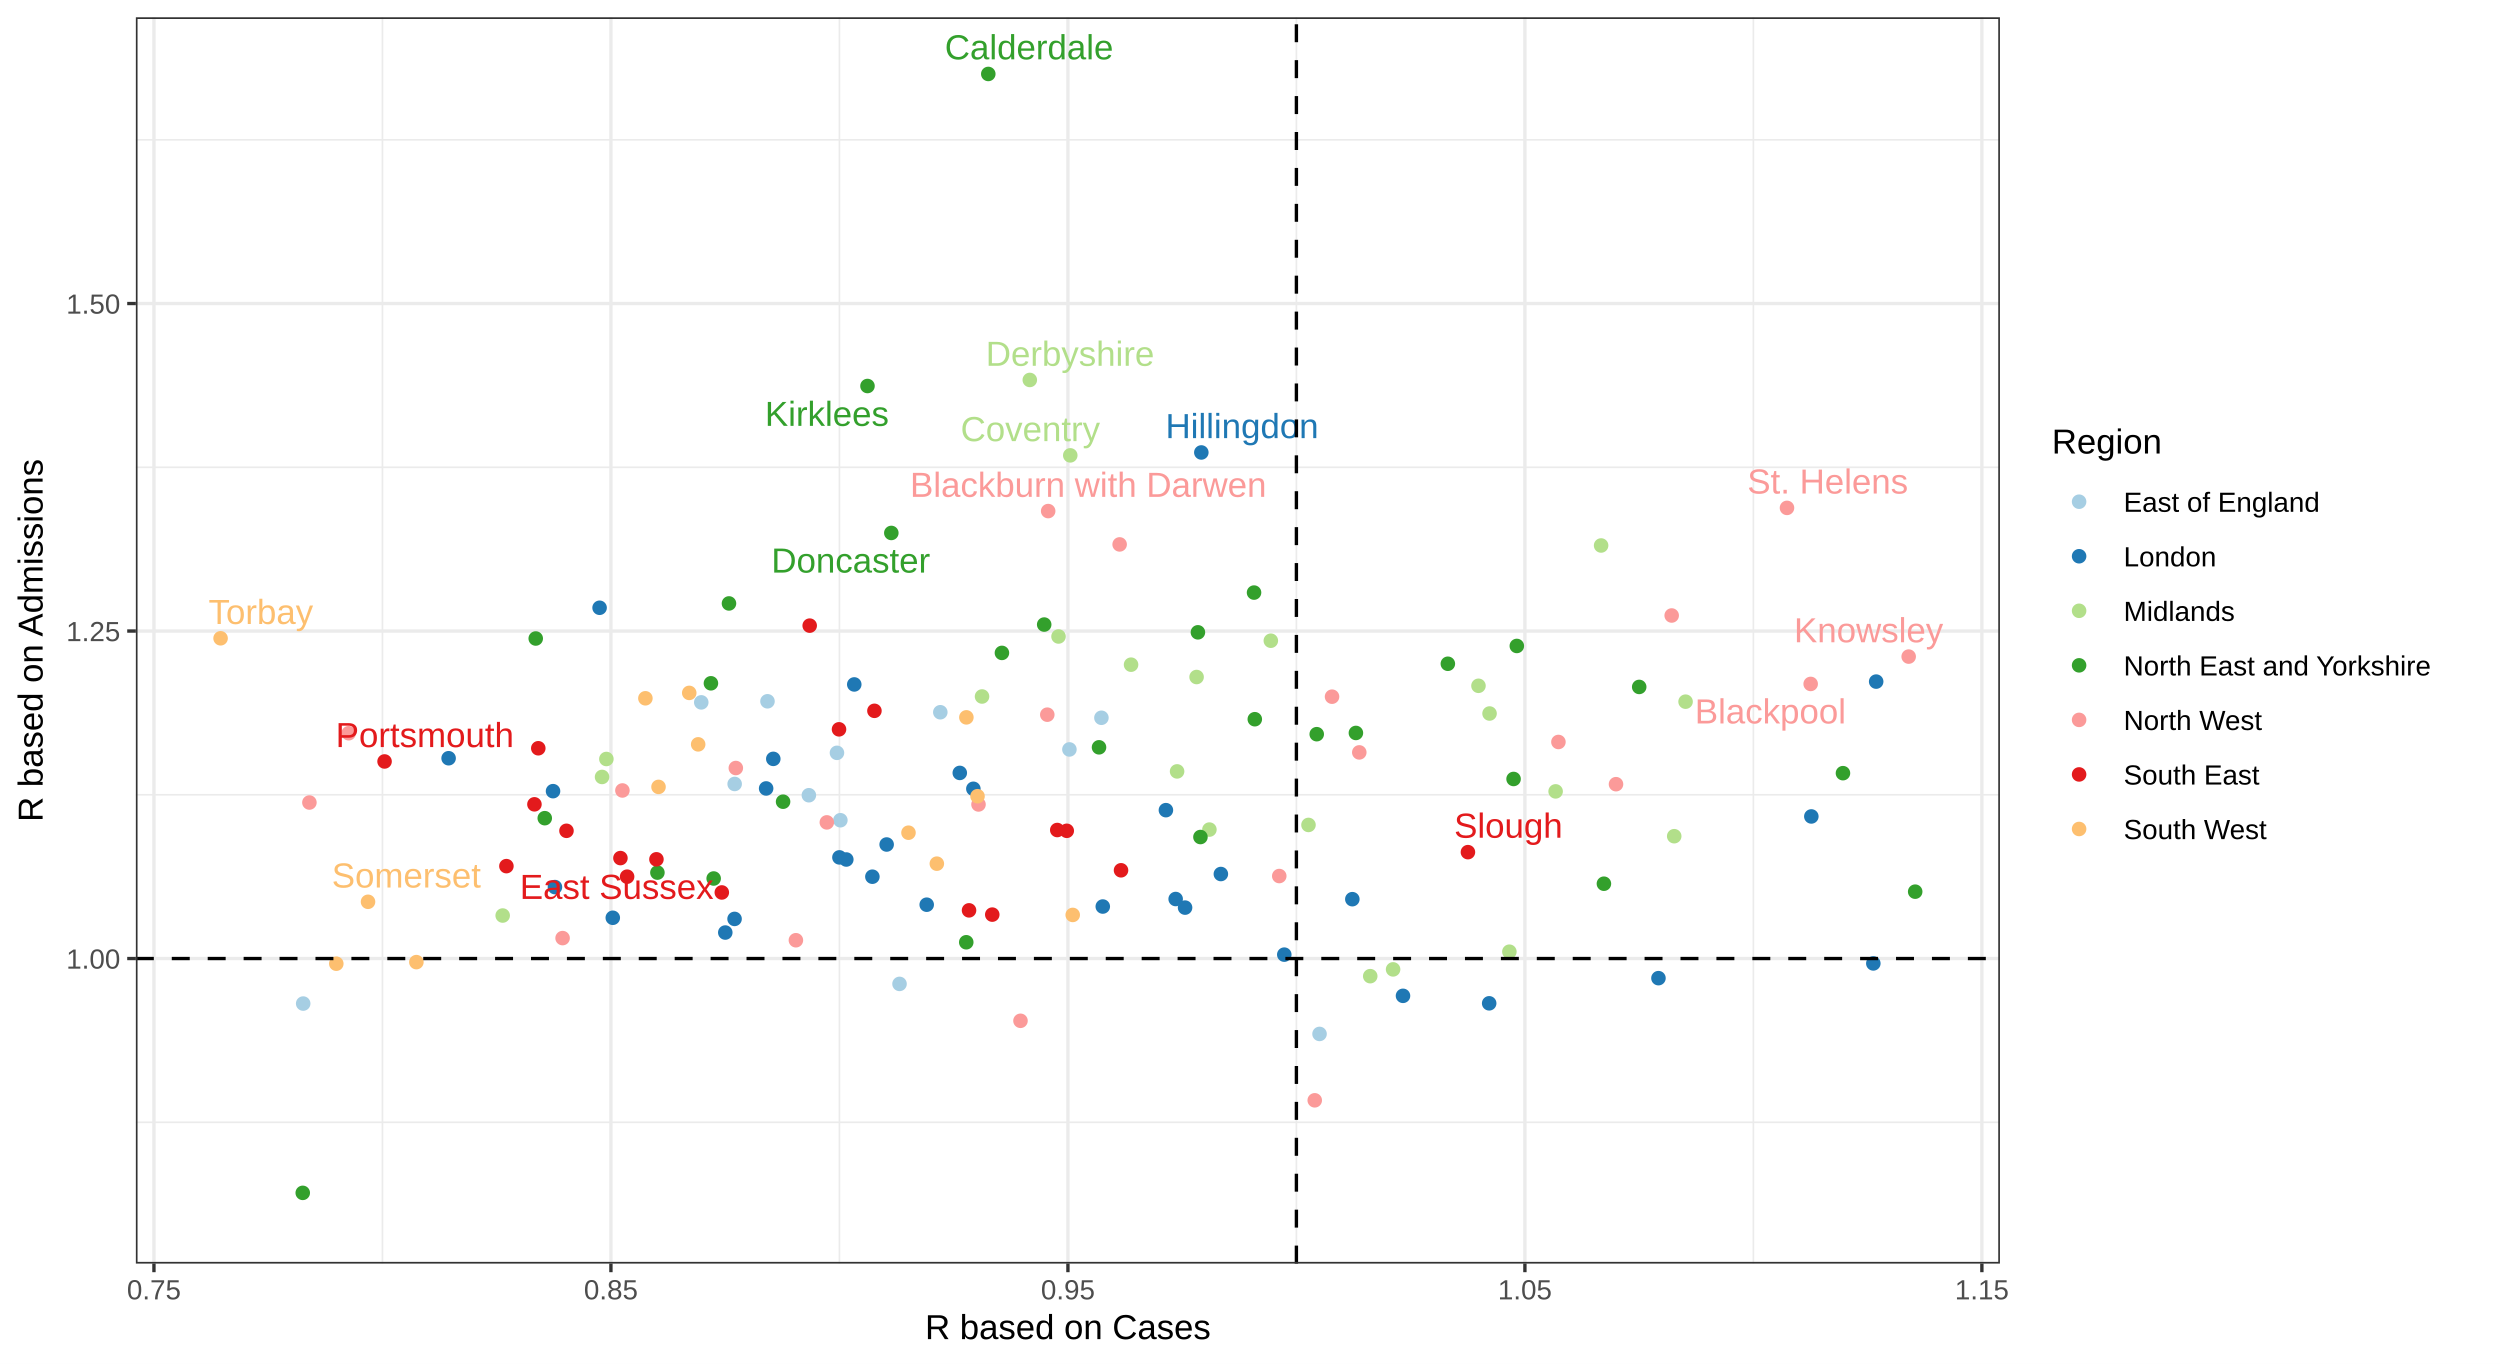
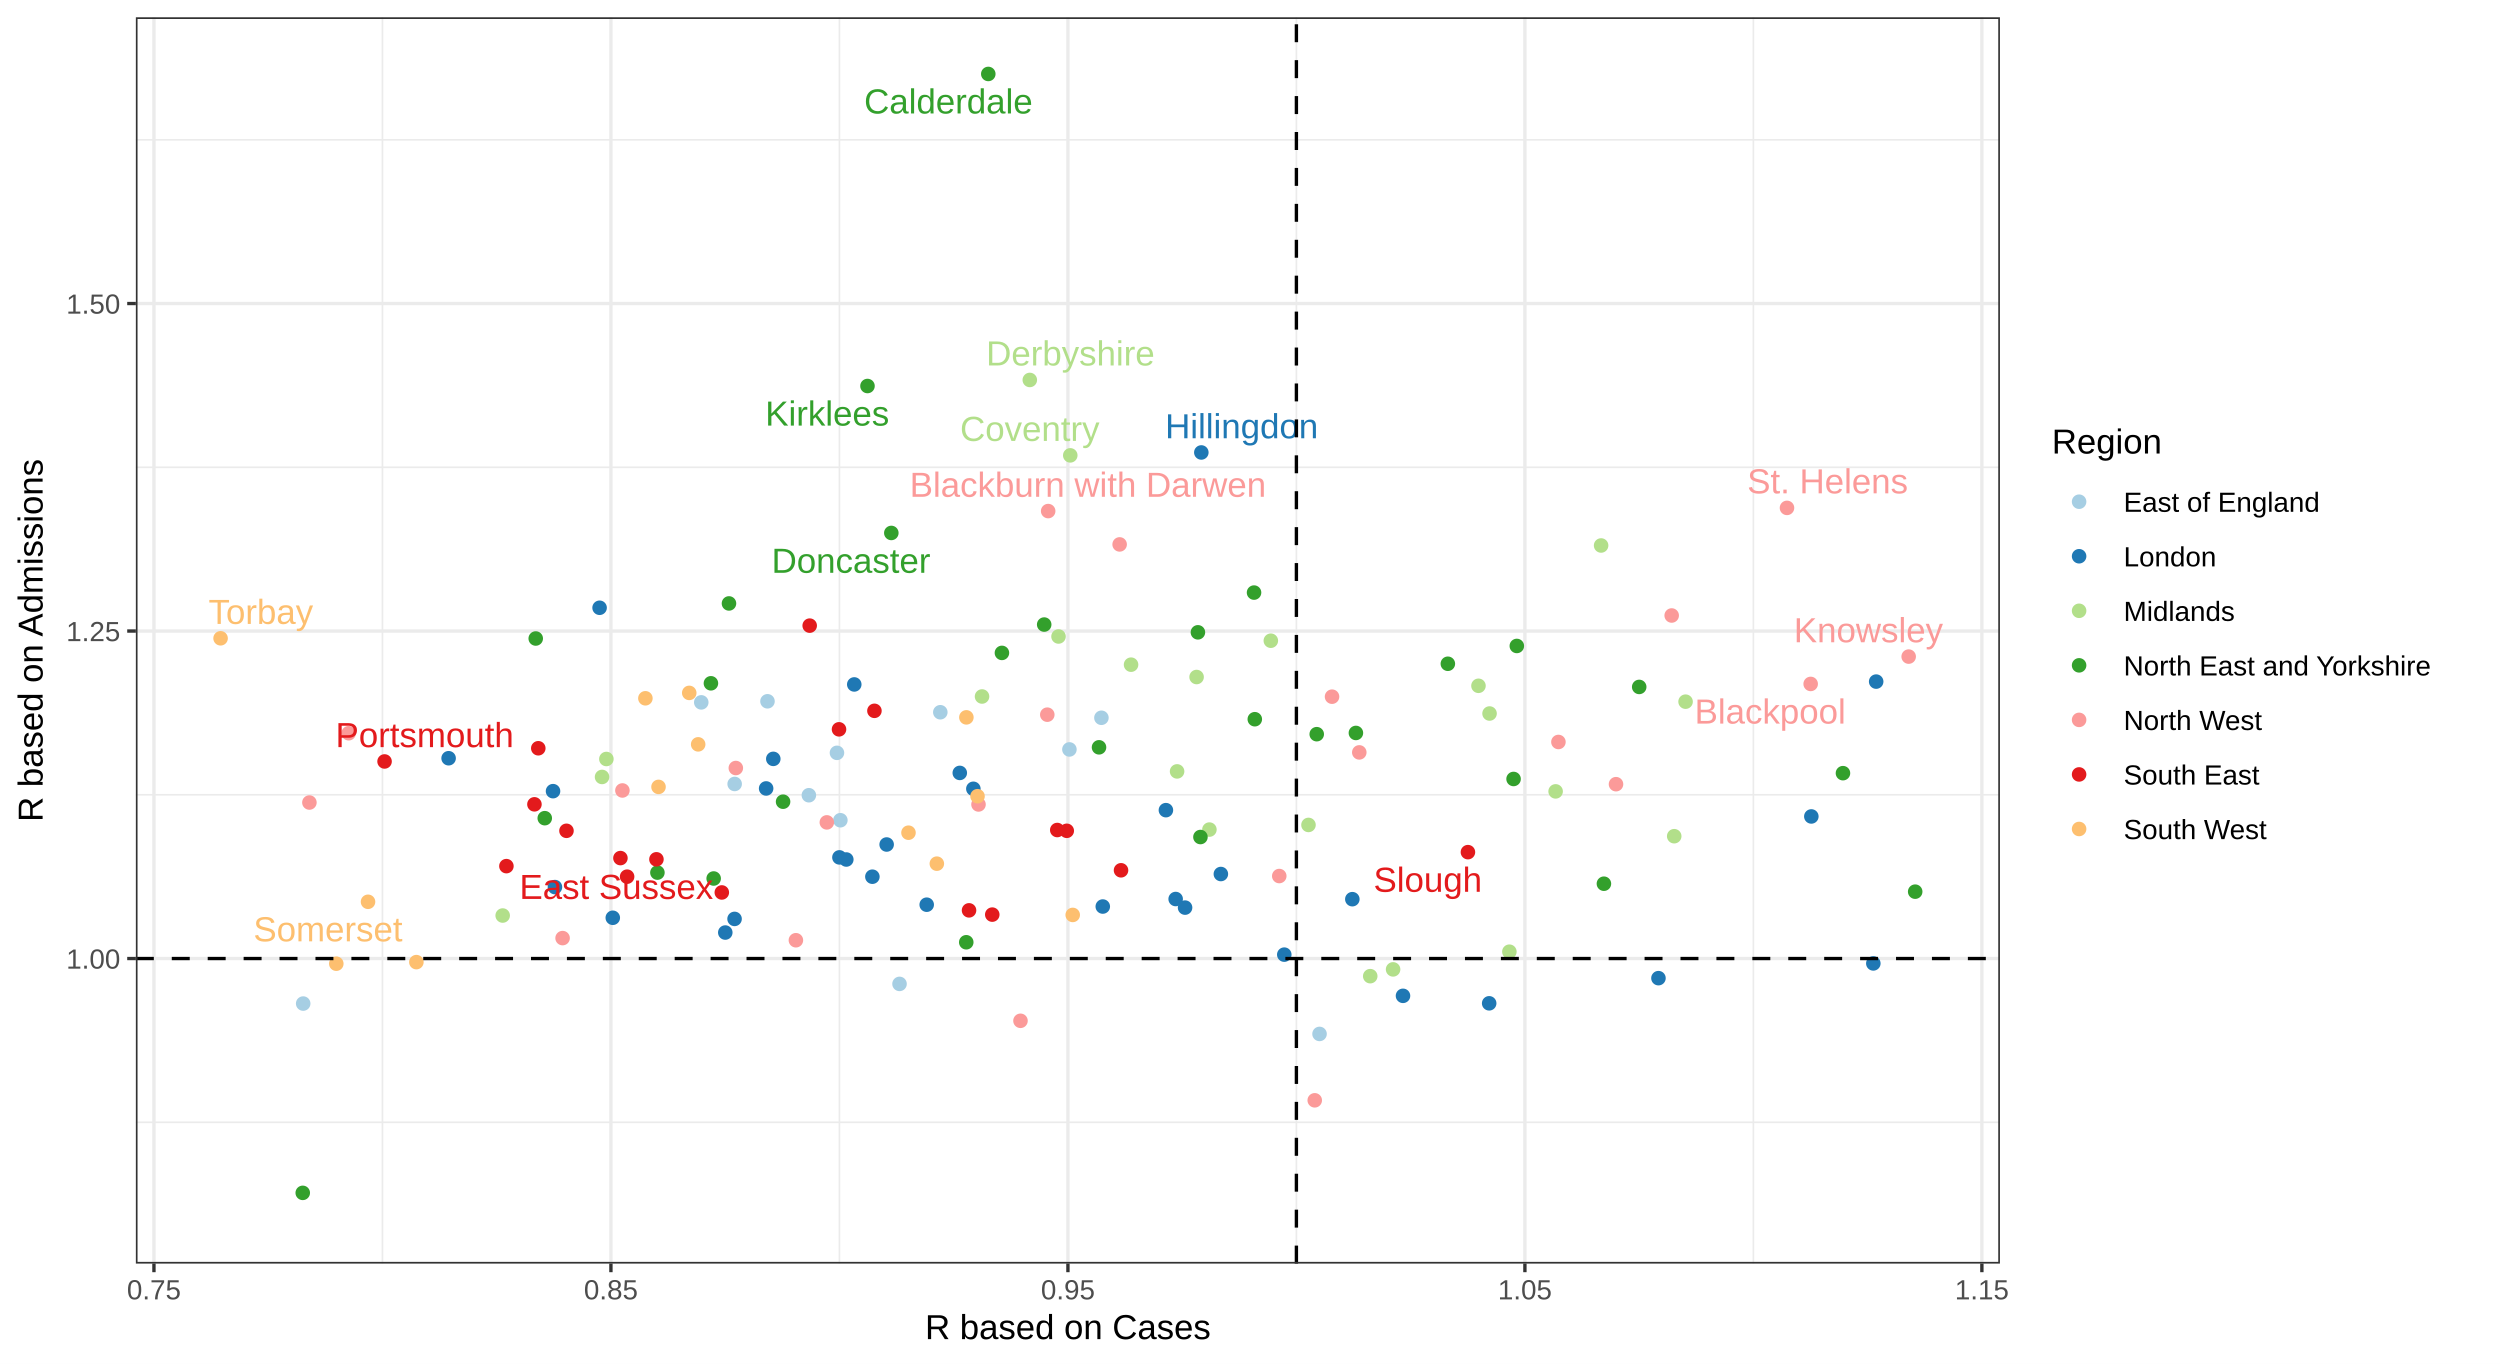
<svg xmlns="http://www.w3.org/2000/svg" class="svglite" width="792.00pt" height="432.00pt" viewBox="0 0 792.00 432.00">
  <defs>
    <style type="text/css">
    .svglite line, .svglite polyline, .svglite polygon, .svglite path, .svglite rect, .svglite circle {
      fill: none;
      stroke: #000000;
      stroke-linecap: round;
      stroke-linejoin: round;
      stroke-miterlimit: 10.00;
    }
    .svglite text {
      white-space: pre;
    }
  </style>
  </defs>
  <rect width="100%" height="100%" style="stroke: none; fill: #FFFFFF;" />
  <defs>
    <clipPath id="cpMC4wMHw3OTIuMDB8MC4wMHw0MzIuMDA=">
      <rect x="0.00" y="0.00" width="792.00" height="432.00" />
    </clipPath>
  </defs>
  <g clip-path="url(#cpMC4wMHw3OTIuMDB8MC4wMHw0MzIuMDA=)">
    <rect x="0.00" y="0.00" width="792.00" height="432.00" style="stroke-width: 1.07; stroke: #FFFFFF; fill: #FFFFFF;" />
  </g>
  <defs>
    <clipPath id="cpNDMuMDR8NjMzLjU4fDUuNDh8NDAwLjI5">
      <rect x="43.04" y="5.48" width="590.54" height="394.82" />
    </clipPath>
  </defs>
  <g clip-path="url(#cpNDMuMDR8NjMzLjU4fDUuNDh8NDAwLjI5)">
    <rect x="43.04" y="5.48" width="590.54" height="394.82" style="stroke-width: 1.07; stroke: none; fill: #FFFFFF;" />
    <polyline points="43.04,355.54 633.58,355.54 " style="stroke-width: 0.53; stroke: #EBEBEB; stroke-linecap: butt;" />
    <polyline points="43.04,251.79 633.58,251.79 " style="stroke-width: 0.53; stroke: #EBEBEB; stroke-linecap: butt;" />
    <polyline points="43.04,148.04 633.58,148.04 " style="stroke-width: 0.53; stroke: #EBEBEB; stroke-linecap: butt;" />
    <polyline points="43.04,44.29 633.58,44.29 " style="stroke-width: 0.53; stroke: #EBEBEB; stroke-linecap: butt;" />
    <polyline points="121.16,400.29 121.16,5.48 " style="stroke-width: 0.53; stroke: #EBEBEB; stroke-linecap: butt;" />
    <polyline points="265.93,400.29 265.93,5.48 " style="stroke-width: 0.53; stroke: #EBEBEB; stroke-linecap: butt;" />
    <polyline points="410.70,400.29 410.70,5.48 " style="stroke-width: 0.53; stroke: #EBEBEB; stroke-linecap: butt;" />
    <polyline points="555.47,400.29 555.47,5.48 " style="stroke-width: 0.53; stroke: #EBEBEB; stroke-linecap: butt;" />
    <polyline points="43.04,303.66 633.58,303.66 " style="stroke-width: 1.07; stroke: #EBEBEB; stroke-linecap: butt;" />
    <polyline points="43.04,199.91 633.58,199.91 " style="stroke-width: 1.07; stroke: #EBEBEB; stroke-linecap: butt;" />
    <polyline points="43.04,96.16 633.58,96.16 " style="stroke-width: 1.07; stroke: #EBEBEB; stroke-linecap: butt;" />
    <polyline points="48.77,400.29 48.77,5.48 " style="stroke-width: 1.07; stroke: #EBEBEB; stroke-linecap: butt;" />
    <polyline points="193.54,400.29 193.54,5.48 " style="stroke-width: 1.07; stroke: #EBEBEB; stroke-linecap: butt;" />
    <polyline points="338.32,400.29 338.32,5.48 " style="stroke-width: 1.07; stroke: #EBEBEB; stroke-linecap: butt;" />
    <polyline points="483.09,400.29 483.09,5.48 " style="stroke-width: 1.07; stroke: #EBEBEB; stroke-linecap: butt;" />
    <polyline points="627.86,400.29 627.86,5.48 " style="stroke-width: 1.07; stroke: #EBEBEB; stroke-linecap: butt;" />
    <circle cx="175.20" cy="250.64" r="1.95" style="stroke-width: 0.71; stroke: #1F78B4; fill: #1F78B4;" />
    <circle cx="406.86" cy="302.43" r="1.95" style="stroke-width: 0.71; stroke: #1F78B4; fill: #1F78B4;" />
    <circle cx="248.08" cy="253.98" r="1.95" style="stroke-width: 0.71; stroke: #33A02C; fill: #33A02C;" />
    <circle cx="106.54" cy="305.30" r="1.95" style="stroke-width: 0.71; stroke: #FDBF6F; fill: #FDBF6F;" />
    <circle cx="348.93" cy="227.39" r="1.95" style="stroke-width: 0.71; stroke: #A6CEE3; fill: #A6CEE3;" />
    <circle cx="175.81" cy="281.03" r="1.95" style="stroke-width: 0.71; stroke: #1F78B4; fill: #1F78B4;" />
    <circle cx="383.14" cy="262.81" r="1.95" style="stroke-width: 0.71; stroke: #B2DF8A; fill: #B2DF8A;" />
    <circle cx="332.06" cy="161.91" r="1.95" style="stroke-width: 0.71; stroke: #FB9A99; fill: #FB9A99;" />
    <circle cx="573.62" cy="216.67" r="1.95" style="stroke-width: 0.71; stroke: #FB9A99; fill: #FB9A99;" />
    <circle cx="529.59" cy="194.99" r="1.95" style="stroke-width: 0.71; stroke: #FB9A99; fill: #FB9A99;" />
    <circle cx="296.79" cy="273.61" r="1.95" style="stroke-width: 0.71; stroke: #FDBF6F; fill: #FDBF6F;" />
    <circle cx="306.99" cy="288.40" r="1.95" style="stroke-width: 0.71; stroke: #E31A1C; fill: #E31A1C;" />
    <circle cx="583.85" cy="244.94" r="1.95" style="stroke-width: 0.71; stroke: #33A02C; fill: #33A02C;" />
    <circle cx="375.43" cy="287.53" r="1.95" style="stroke-width: 0.71; stroke: #1F78B4; fill: #1F78B4;" />
    <circle cx="169.31" cy="254.81" r="1.95" style="stroke-width: 0.71; stroke: #E31A1C; fill: #E31A1C;" />
    <circle cx="306.15" cy="227.26" r="1.95" style="stroke-width: 0.71; stroke: #FDBF6F; fill: #FDBF6F;" />
    <circle cx="293.58" cy="286.61" r="1.95" style="stroke-width: 0.71; stroke: #1F78B4; fill: #1F78B4;" />
    <circle cx="314.35" cy="289.75" r="1.95" style="stroke-width: 0.71; stroke: #E31A1C; fill: #E31A1C;" />
    <circle cx="197.18" cy="250.42" r="1.95" style="stroke-width: 0.71; stroke: #FB9A99; fill: #FB9A99;" />
    <circle cx="313.09" cy="23.43" r="1.95" style="stroke-width: 0.71; stroke: #33A02C; fill: #33A02C;" />
    <circle cx="266.23" cy="259.85" r="1.95" style="stroke-width: 0.71; stroke: #A6CEE3; fill: #A6CEE3;" />
    <circle cx="242.71" cy="249.78" r="1.95" style="stroke-width: 0.71; stroke: #1F78B4; fill: #1F78B4;" />
    <circle cx="222.16" cy="222.51" r="1.95" style="stroke-width: 0.71; stroke: #A6CEE3; fill: #A6CEE3;" />
    <circle cx="416.51" cy="348.58" r="1.95" style="stroke-width: 0.71; stroke: #FB9A99; fill: #FB9A99;" />
    <circle cx="261.94" cy="260.53" r="1.95" style="stroke-width: 0.71; stroke: #FB9A99; fill: #FB9A99;" />
    <circle cx="397.28" cy="187.73" r="1.95" style="stroke-width: 0.71; stroke: #33A02C; fill: #33A02C;" />
    <circle cx="339.06" cy="144.26" r="1.95" style="stroke-width: 0.71; stroke: #B2DF8A; fill: #B2DF8A;" />
    <circle cx="265.93" cy="271.62" r="1.95" style="stroke-width: 0.71; stroke: #1F78B4; fill: #1F78B4;" />
    <circle cx="95.91" cy="377.90" r="1.95" style="stroke-width: 0.71; stroke: #33A02C; fill: #33A02C;" />
    <circle cx="379.50" cy="200.32" r="1.95" style="stroke-width: 0.71; stroke: #33A02C; fill: #33A02C;" />
    <circle cx="311.11" cy="220.65" r="1.95" style="stroke-width: 0.71; stroke: #B2DF8A; fill: #B2DF8A;" />
    <circle cx="326.24" cy="120.37" r="1.95" style="stroke-width: 0.71; stroke: #B2DF8A; fill: #B2DF8A;" />
    <circle cx="204.46" cy="221.22" r="1.95" style="stroke-width: 0.71; stroke: #FDBF6F; fill: #FDBF6F;" />
    <circle cx="282.37" cy="168.84" r="1.95" style="stroke-width: 0.71; stroke: #33A02C; fill: #33A02C;" />
    <circle cx="221.18" cy="235.81" r="1.95" style="stroke-width: 0.71; stroke: #FDBF6F; fill: #FDBF6F;" />
    <circle cx="468.38" cy="217.26" r="1.95" style="stroke-width: 0.71; stroke: #B2DF8A; fill: #B2DF8A;" />
    <circle cx="573.83" cy="258.65" r="1.95" style="stroke-width: 0.71; stroke: #1F78B4; fill: #1F78B4;" />
    <circle cx="208.27" cy="276.44" r="1.95" style="stroke-width: 0.71; stroke: #33A02C; fill: #33A02C;" />
    <circle cx="207.96" cy="272.23" r="1.95" style="stroke-width: 0.71; stroke: #E31A1C; fill: #E31A1C;" />
    <circle cx="444.47" cy="315.48" r="1.95" style="stroke-width: 0.71; stroke: #1F78B4; fill: #1F78B4;" />
    <circle cx="256.25" cy="251.93" r="1.95" style="stroke-width: 0.71; stroke: #A6CEE3; fill: #A6CEE3;" />
    <circle cx="330.80" cy="197.86" r="1.95" style="stroke-width: 0.71; stroke: #33A02C; fill: #33A02C;" />
    <circle cx="339.84" cy="289.85" r="1.95" style="stroke-width: 0.71; stroke: #FDBF6F; fill: #FDBF6F;" />
    <circle cx="280.89" cy="267.54" r="1.95" style="stroke-width: 0.71; stroke: #1F78B4; fill: #1F78B4;" />
    <circle cx="421.99" cy="220.71" r="1.95" style="stroke-width: 0.71; stroke: #FB9A99; fill: #FB9A99;" />
    <circle cx="349.36" cy="287.19" r="1.95" style="stroke-width: 0.71; stroke: #1F78B4; fill: #1F78B4;" />
    <circle cx="277.02" cy="225.19" r="1.95" style="stroke-width: 0.71; stroke: #E31A1C; fill: #E31A1C;" />
    <circle cx="232.71" cy="291.11" r="1.95" style="stroke-width: 0.71; stroke: #1F78B4; fill: #1F78B4;" />
    <circle cx="142.12" cy="240.21" r="1.95" style="stroke-width: 0.71; stroke: #1F78B4; fill: #1F78B4;" />
    <circle cx="508.12" cy="279.96" r="1.95" style="stroke-width: 0.71; stroke: #33A02C; fill: #33A02C;" />
    <circle cx="304.06" cy="244.86" r="1.95" style="stroke-width: 0.71; stroke: #1F78B4; fill: #1F78B4;" />
    <circle cx="192.10" cy="240.45" r="1.95" style="stroke-width: 0.71; stroke: #B2DF8A; fill: #B2DF8A;" />
    <circle cx="297.89" cy="225.64" r="1.95" style="stroke-width: 0.71; stroke: #A6CEE3; fill: #A6CEE3;" />
    <circle cx="380.58" cy="143.34" r="1.95" style="stroke-width: 0.71; stroke: #1F78B4; fill: #1F78B4;" />
    <circle cx="428.42" cy="284.86" r="1.95" style="stroke-width: 0.71; stroke: #1F78B4; fill: #1F78B4;" />
    <circle cx="179.46" cy="263.20" r="1.95" style="stroke-width: 0.71; stroke: #E31A1C; fill: #E31A1C;" />
    <circle cx="594.37" cy="215.93" r="1.95" style="stroke-width: 0.71; stroke: #1F78B4; fill: #1F78B4;" />
    <circle cx="194.13" cy="290.75" r="1.95" style="stroke-width: 0.71; stroke: #1F78B4; fill: #1F78B4;" />
    <circle cx="170.53" cy="237.05" r="1.95" style="stroke-width: 0.71; stroke: #E31A1C; fill: #E31A1C;" />
    <circle cx="306.11" cy="298.51" r="1.95" style="stroke-width: 0.71; stroke: #33A02C; fill: #33A02C;" />
    <circle cx="189.95" cy="192.54" r="1.95" style="stroke-width: 0.71; stroke: #1F78B4; fill: #1F78B4;" />
    <circle cx="274.82" cy="122.29" r="1.95" style="stroke-width: 0.71; stroke: #33A02C; fill: #33A02C;" />
    <circle cx="604.67" cy="208.01" r="1.95" style="stroke-width: 0.71; stroke: #FB9A99; fill: #FB9A99;" />
    <circle cx="308.36" cy="249.89" r="1.95" style="stroke-width: 0.71; stroke: #1F78B4; fill: #1F78B4;" />
    <circle cx="309.99" cy="254.85" r="1.95" style="stroke-width: 0.71; stroke: #FB9A99; fill: #FB9A99;" />
    <circle cx="348.17" cy="236.75" r="1.95" style="stroke-width: 0.71; stroke: #33A02C; fill: #33A02C;" />
    <circle cx="478.17" cy="301.50" r="1.95" style="stroke-width: 0.71; stroke: #B2DF8A; fill: #B2DF8A;" />
    <circle cx="434.09" cy="309.25" r="1.95" style="stroke-width: 0.71; stroke: #B2DF8A; fill: #B2DF8A;" />
    <circle cx="276.37" cy="277.74" r="1.95" style="stroke-width: 0.71; stroke: #1F78B4; fill: #1F78B4;" />
    <circle cx="379.08" cy="214.48" r="1.95" style="stroke-width: 0.71; stroke: #B2DF8A; fill: #B2DF8A;" />
    <circle cx="323.29" cy="323.39" r="1.95" style="stroke-width: 0.71; stroke: #FB9A99; fill: #FB9A99;" />
    <circle cx="338.79" cy="237.42" r="1.95" style="stroke-width: 0.71; stroke: #A6CEE3; fill: #A6CEE3;" />
    <circle cx="493.71" cy="235.06" r="1.95" style="stroke-width: 0.71; stroke: #FB9A99; fill: #FB9A99;" />
    <circle cx="256.51" cy="198.20" r="1.95" style="stroke-width: 0.71; stroke: #E31A1C; fill: #E31A1C;" />
    <circle cx="229.77" cy="295.43" r="1.95" style="stroke-width: 0.71; stroke: #1F78B4; fill: #1F78B4;" />
    <circle cx="380.30" cy="265.17" r="1.95" style="stroke-width: 0.71; stroke: #33A02C; fill: #33A02C;" />
    <circle cx="265.15" cy="238.50" r="1.95" style="stroke-width: 0.71; stroke: #A6CEE3; fill: #A6CEE3;" />
    <circle cx="479.50" cy="246.78" r="1.95" style="stroke-width: 0.71; stroke: #33A02C; fill: #33A02C;" />
    <circle cx="471.77" cy="317.85" r="1.95" style="stroke-width: 0.71; stroke: #1F78B4; fill: #1F78B4;" />
    <circle cx="418.03" cy="327.55" r="1.95" style="stroke-width: 0.71; stroke: #A6CEE3; fill: #A6CEE3;" />
    <circle cx="429.55" cy="232.20" r="1.95" style="stroke-width: 0.71; stroke: #33A02C; fill: #33A02C;" />
    <circle cx="225.22" cy="216.47" r="1.95" style="stroke-width: 0.71; stroke: #33A02C; fill: #33A02C;" />
    <circle cx="218.35" cy="219.51" r="1.95" style="stroke-width: 0.71; stroke: #FDBF6F; fill: #FDBF6F;" />
    <circle cx="519.30" cy="217.62" r="1.95" style="stroke-width: 0.71; stroke: #33A02C; fill: #33A02C;" />
    <circle cx="480.53" cy="204.64" r="1.95" style="stroke-width: 0.71; stroke: #33A02C; fill: #33A02C;" />
    <circle cx="190.73" cy="246.14" r="1.95" style="stroke-width: 0.71; stroke: #B2DF8A; fill: #B2DF8A;" />
    <circle cx="458.68" cy="210.28" r="1.95" style="stroke-width: 0.71; stroke: #33A02C; fill: #33A02C;" />
    <circle cx="471.89" cy="226.04" r="1.95" style="stroke-width: 0.71; stroke: #B2DF8A; fill: #B2DF8A;" />
    <circle cx="492.82" cy="250.71" r="1.95" style="stroke-width: 0.71; stroke: #B2DF8A; fill: #B2DF8A;" />
    <circle cx="110.46" cy="232.29" r="1.95" style="stroke-width: 0.71; stroke: #FB9A99; fill: #FB9A99;" />
    <circle cx="265.80" cy="231.05" r="1.95" style="stroke-width: 0.71; stroke: #E31A1C; fill: #E31A1C;" />
    <circle cx="232.74" cy="248.36" r="1.95" style="stroke-width: 0.71; stroke: #A6CEE3; fill: #A6CEE3;" />
    <circle cx="309.68" cy="252.24" r="1.95" style="stroke-width: 0.71; stroke: #FDBF6F; fill: #FDBF6F;" />
    <circle cx="121.83" cy="241.23" r="1.95" style="stroke-width: 0.71; stroke: #E31A1C; fill: #E31A1C;" />
    <circle cx="355.14" cy="275.71" r="1.95" style="stroke-width: 0.71; stroke: #E31A1C; fill: #E31A1C;" />
    <circle cx="369.36" cy="256.66" r="1.95" style="stroke-width: 0.71; stroke: #1F78B4; fill: #1F78B4;" />
    <circle cx="172.58" cy="259.20" r="1.95" style="stroke-width: 0.71; stroke: #33A02C; fill: #33A02C;" />
    <circle cx="270.63" cy="216.83" r="1.95" style="stroke-width: 0.71; stroke: #1F78B4; fill: #1F78B4;" />
    <circle cx="430.62" cy="238.36" r="1.95" style="stroke-width: 0.71; stroke: #FB9A99; fill: #FB9A99;" />
    <circle cx="230.94" cy="191.17" r="1.95" style="stroke-width: 0.71; stroke: #33A02C; fill: #33A02C;" />
    <circle cx="331.78" cy="226.41" r="1.95" style="stroke-width: 0.71; stroke: #FB9A99; fill: #FB9A99;" />
    <circle cx="533.99" cy="222.29" r="1.95" style="stroke-width: 0.71; stroke: #B2DF8A; fill: #B2DF8A;" />
    <circle cx="252.14" cy="297.87" r="1.95" style="stroke-width: 0.71; stroke: #FB9A99; fill: #FB9A99;" />
    <circle cx="226.09" cy="278.31" r="1.95" style="stroke-width: 0.71; stroke: #33A02C; fill: #33A02C;" />
    <circle cx="159.25" cy="290.04" r="1.95" style="stroke-width: 0.71; stroke: #B2DF8A; fill: #B2DF8A;" />
    <circle cx="465.04" cy="269.96" r="1.95" style="stroke-width: 0.71; stroke: #E31A1C; fill: #E31A1C;" />
    <circle cx="414.53" cy="261.34" r="1.95" style="stroke-width: 0.71; stroke: #B2DF8A; fill: #B2DF8A;" />
    <circle cx="116.59" cy="285.69" r="1.95" style="stroke-width: 0.71; stroke: #FDBF6F; fill: #FDBF6F;" />
    <circle cx="287.81" cy="263.80" r="1.95" style="stroke-width: 0.71; stroke: #FDBF6F; fill: #FDBF6F;" />
    <circle cx="397.52" cy="227.85" r="1.95" style="stroke-width: 0.71; stroke: #33A02C; fill: #33A02C;" />
    <circle cx="337.95" cy="263.20" r="1.95" style="stroke-width: 0.71; stroke: #E31A1C; fill: #E31A1C;" />
    <circle cx="284.97" cy="311.70" r="1.95" style="stroke-width: 0.71; stroke: #A6CEE3; fill: #A6CEE3;" />
    <circle cx="244.98" cy="240.41" r="1.95" style="stroke-width: 0.71; stroke: #1F78B4; fill: #1F78B4;" />
    <circle cx="566.12" cy="160.90" r="1.95" style="stroke-width: 0.71; stroke: #FB9A99; fill: #FB9A99;" />
    <circle cx="358.32" cy="210.57" r="1.95" style="stroke-width: 0.71; stroke: #B2DF8A; fill: #B2DF8A;" />
    <circle cx="511.95" cy="248.43" r="1.95" style="stroke-width: 0.71; stroke: #FB9A99; fill: #FB9A99;" />
    <circle cx="606.73" cy="282.48" r="1.95" style="stroke-width: 0.71; stroke: #33A02C; fill: #33A02C;" />
    <circle cx="335.34" cy="201.64" r="1.95" style="stroke-width: 0.71; stroke: #B2DF8A; fill: #B2DF8A;" />
    <circle cx="243.14" cy="222.17" r="1.95" style="stroke-width: 0.71; stroke: #A6CEE3; fill: #A6CEE3;" />
    <circle cx="317.41" cy="206.84" r="1.95" style="stroke-width: 0.71; stroke: #33A02C; fill: #33A02C;" />
    <circle cx="196.55" cy="271.84" r="1.95" style="stroke-width: 0.71; stroke: #E31A1C; fill: #E31A1C;" />
    <circle cx="268.11" cy="272.29" r="1.95" style="stroke-width: 0.71; stroke: #1F78B4; fill: #1F78B4;" />
    <circle cx="208.62" cy="249.29" r="1.95" style="stroke-width: 0.71; stroke: #FDBF6F; fill: #FDBF6F;" />
    <circle cx="98.02" cy="254.24" r="1.95" style="stroke-width: 0.71; stroke: #FB9A99; fill: #FB9A99;" />
    <circle cx="530.39" cy="264.91" r="1.95" style="stroke-width: 0.71; stroke: #B2DF8A; fill: #B2DF8A;" />
    <circle cx="96.05" cy="317.93" r="1.95" style="stroke-width: 0.71; stroke: #A6CEE3; fill: #A6CEE3;" />
    <circle cx="69.88" cy="202.21" r="1.95" style="stroke-width: 0.71; stroke: #FDBF6F; fill: #FDBF6F;" />
    <circle cx="593.47" cy="305.21" r="1.95" style="stroke-width: 0.71; stroke: #1F78B4; fill: #1F78B4;" />
    <circle cx="233.11" cy="243.31" r="1.95" style="stroke-width: 0.71; stroke: #FB9A99; fill: #FB9A99;" />
    <circle cx="417.14" cy="232.59" r="1.95" style="stroke-width: 0.71; stroke: #33A02C; fill: #33A02C;" />
    <circle cx="441.33" cy="307.10" r="1.95" style="stroke-width: 0.71; stroke: #B2DF8A; fill: #B2DF8A;" />
    <circle cx="525.40" cy="309.88" r="1.95" style="stroke-width: 0.71; stroke: #1F78B4; fill: #1F78B4;" />
    <circle cx="372.45" cy="284.81" r="1.95" style="stroke-width: 0.71; stroke: #1F78B4; fill: #1F78B4;" />
    <circle cx="405.27" cy="277.53" r="1.95" style="stroke-width: 0.71; stroke: #FB9A99; fill: #FB9A99;" />
    <circle cx="402.60" cy="202.98" r="1.95" style="stroke-width: 0.71; stroke: #B2DF8A; fill: #B2DF8A;" />
    <circle cx="160.43" cy="274.39" r="1.95" style="stroke-width: 0.71; stroke: #E31A1C; fill: #E31A1C;" />
    <circle cx="334.94" cy="262.95" r="1.95" style="stroke-width: 0.71; stroke: #E31A1C; fill: #E31A1C;" />
    <circle cx="386.77" cy="276.89" r="1.95" style="stroke-width: 0.71; stroke: #1F78B4; fill: #1F78B4;" />
    <circle cx="354.70" cy="172.47" r="1.95" style="stroke-width: 0.71; stroke: #FB9A99; fill: #FB9A99;" />
    <circle cx="131.91" cy="304.80" r="1.95" style="stroke-width: 0.71; stroke: #FDBF6F; fill: #FDBF6F;" />
    <circle cx="198.67" cy="277.73" r="1.95" style="stroke-width: 0.71; stroke: #E31A1C; fill: #E31A1C;" />
    <circle cx="178.23" cy="297.19" r="1.95" style="stroke-width: 0.71; stroke: #FB9A99; fill: #FB9A99;" />
    <circle cx="228.67" cy="282.73" r="1.95" style="stroke-width: 0.71; stroke: #E31A1C; fill: #E31A1C;" />
    <circle cx="507.23" cy="172.81" r="1.95" style="stroke-width: 0.71; stroke: #B2DF8A; fill: #B2DF8A;" />
    <circle cx="372.90" cy="244.38" r="1.95" style="stroke-width: 0.71; stroke: #B2DF8A; fill: #B2DF8A;" />
    <circle cx="169.72" cy="202.28" r="1.95" style="stroke-width: 0.71; stroke: #33A02C; fill: #33A02C;" />
-     <text x="344.76" y="157.41" text-anchor="middle" style="font-size: 11.04px;fill: #FB9A99; font-family: &quot;Liberation Sans&quot;;" textLength="128.18px" lengthAdjust="spacingAndGlyphs">Blackburn with Darwen</text>
-     <text x="560.86" y="229.19" text-anchor="middle" style="font-size: 11.04px;fill: #FB9A99; font-family: &quot;Liberation Sans&quot;;" textLength="53.40px" lengthAdjust="spacingAndGlyphs">Blackpool</text>
-     <text x="326.01" y="18.80" text-anchor="middle" style="font-size: 11.04px;fill: #33A02C; font-family: &quot;Liberation Sans&quot;;" textLength="59.28px" lengthAdjust="spacingAndGlyphs">Calderdale</text>
-     <text x="326.41" y="139.76" text-anchor="middle" style="font-size: 11.04px;fill: #B2DF8A; font-family: &quot;Liberation Sans&quot;;" textLength="50.16px" lengthAdjust="spacingAndGlyphs">Coventry</text>
-     <text x="338.99" y="115.89" text-anchor="middle" style="font-size: 11.04px;fill: #B2DF8A; font-family: &quot;Liberation Sans&quot;;" textLength="60.24px" lengthAdjust="spacingAndGlyphs">Derbyshire</text>
-     <text x="269.52" y="181.39" text-anchor="middle" style="font-size: 11.04px;fill: #33A02C; font-family: &quot;Liberation Sans&quot;;" textLength="56.46px" lengthAdjust="spacingAndGlyphs">Doncaster</text>
-     <text x="195.37" y="284.77" text-anchor="middle" style="font-size: 11.04px;fill: #E31A1C; font-family: &quot;Liberation Sans&quot;;" textLength="65.92px" lengthAdjust="spacingAndGlyphs">East Sussex</text>
-     <text x="393.48" y="138.80" text-anchor="middle" style="font-size: 11.04px;fill: #1F78B4; font-family: &quot;Liberation Sans&quot;;" textLength="55.29px" lengthAdjust="spacingAndGlyphs">Hillingdon</text>
-     <text x="261.97" y="134.92" text-anchor="middle" style="font-size: 11.04px;fill: #33A02C; font-family: &quot;Liberation Sans&quot;;" textLength="43.62px" lengthAdjust="spacingAndGlyphs">Kirklees</text>
-     <text x="591.98" y="203.48" text-anchor="middle" style="font-size: 11.04px;fill: #FB9A99; font-family: &quot;Liberation Sans&quot;;" textLength="52.13px" lengthAdjust="spacingAndGlyphs">Knowsley</text>
-     <text x="134.58" y="236.68" text-anchor="middle" style="font-size: 11.04px;fill: #E31A1C; font-family: &quot;Liberation Sans&quot;;" textLength="63.41px" lengthAdjust="spacingAndGlyphs">Portsmouth</text>
-     <text x="477.86" y="265.40" text-anchor="middle" style="font-size: 11.04px;fill: #E31A1C; font-family: &quot;Liberation Sans&quot;;" textLength="37.79px" lengthAdjust="spacingAndGlyphs">Slough</text>
-     <text x="128.73" y="281.17" text-anchor="middle" style="font-size: 11.04px;fill: #FDBF6F; font-family: &quot;Liberation Sans&quot;;" textLength="52.68px" lengthAdjust="spacingAndGlyphs">Somerset</text>
-     <text x="579.02" y="156.36" text-anchor="middle" style="font-size: 11.04px;fill: #FB9A99; font-family: &quot;Liberation Sans&quot;;" textLength="56.02px" lengthAdjust="spacingAndGlyphs">St. Helens</text>
-     <text x="82.63" y="197.68" text-anchor="middle" style="font-size: 11.04px;fill: #FDBF6F; font-family: &quot;Liberation Sans&quot;;" textLength="36.44px" lengthAdjust="spacingAndGlyphs">Torbay</text>
+     <text x="344.65" y="157.39" text-anchor="middle" style="font-size: 11.04px;fill: #FB9A99; font-family: &quot;Liberation Sans&quot;;" textLength="128.18px" lengthAdjust="spacingAndGlyphs">Blackburn with Darwen</text>
+     <text x="560.79" y="229.23" text-anchor="middle" style="font-size: 11.04px;fill: #FB9A99; font-family: &quot;Liberation Sans&quot;;" textLength="53.40px" lengthAdjust="spacingAndGlyphs">Blackpool</text>
+     <text x="300.45" y="35.95" text-anchor="middle" style="font-size: 11.04px;fill: #33A02C; font-family: &quot;Liberation Sans&quot;;" textLength="59.28px" lengthAdjust="spacingAndGlyphs">Calderdale</text>
+     <text x="326.24" y="139.69" text-anchor="middle" style="font-size: 11.04px;fill: #B2DF8A; font-family: &quot;Liberation Sans&quot;;" textLength="50.16px" lengthAdjust="spacingAndGlyphs">Coventry</text>
+     <text x="339.11" y="115.77" text-anchor="middle" style="font-size: 11.04px;fill: #B2DF8A; font-family: &quot;Liberation Sans&quot;;" textLength="60.24px" lengthAdjust="spacingAndGlyphs">Derbyshire</text>
+     <text x="269.60" y="181.46" text-anchor="middle" style="font-size: 11.04px;fill: #33A02C; font-family: &quot;Liberation Sans&quot;;" textLength="56.46px" lengthAdjust="spacingAndGlyphs">Doncaster</text>
+     <text x="195.25" y="284.79" text-anchor="middle" style="font-size: 11.04px;fill: #E31A1C; font-family: &quot;Liberation Sans&quot;;" textLength="65.92px" lengthAdjust="spacingAndGlyphs">East Sussex</text>
+     <text x="393.36" y="138.85" text-anchor="middle" style="font-size: 11.04px;fill: #1F78B4; font-family: &quot;Liberation Sans&quot;;" textLength="55.29px" lengthAdjust="spacingAndGlyphs">Hillingdon</text>
+     <text x="262.07" y="134.82" text-anchor="middle" style="font-size: 11.04px;fill: #33A02C; font-family: &quot;Liberation Sans&quot;;" textLength="43.62px" lengthAdjust="spacingAndGlyphs">Kirklees</text>
+     <text x="591.92" y="203.47" text-anchor="middle" style="font-size: 11.04px;fill: #FB9A99; font-family: &quot;Liberation Sans&quot;;" textLength="52.13px" lengthAdjust="spacingAndGlyphs">Knowsley</text>
+     <text x="134.53" y="236.69" text-anchor="middle" style="font-size: 11.04px;fill: #E31A1C; font-family: &quot;Liberation Sans&quot;;" textLength="63.41px" lengthAdjust="spacingAndGlyphs">Portsmouth</text>
+     <text x="452.32" y="282.52" text-anchor="middle" style="font-size: 11.04px;fill: #E31A1C; font-family: &quot;Liberation Sans&quot;;" textLength="37.79px" lengthAdjust="spacingAndGlyphs">Slough</text>
+     <text x="103.90" y="298.21" text-anchor="middle" style="font-size: 11.04px;fill: #FDBF6F; font-family: &quot;Liberation Sans&quot;;" textLength="52.68px" lengthAdjust="spacingAndGlyphs">Somerset</text>
+     <text x="578.99" y="156.30" text-anchor="middle" style="font-size: 11.04px;fill: #FB9A99; font-family: &quot;Liberation Sans&quot;;" textLength="56.02px" lengthAdjust="spacingAndGlyphs">St. Helens</text>
+     <text x="82.63" y="197.66" text-anchor="middle" style="font-size: 11.04px;fill: #FDBF6F; font-family: &quot;Liberation Sans&quot;;" textLength="36.44px" lengthAdjust="spacingAndGlyphs">Torbay</text>
    <line x1="410.70" y1="400.29" x2="410.70" y2="5.48" style="stroke-width: 1.07; stroke-dasharray: 5.69,5.69; stroke-linecap: butt;" />
    <line x1="43.04" y1="303.66" x2="633.58" y2="303.66" style="stroke-width: 1.07; stroke-dasharray: 5.69,5.69; stroke-linecap: butt;" />
    <rect x="43.04" y="5.48" width="590.54" height="394.82" style="stroke-width: 1.07; stroke: #333333;" />
  </g>
  <g clip-path="url(#cpMC4wMHw3OTIuMDB8MC4wMHw0MzIuMDA=)">
    <text x="38.11" y="306.87" text-anchor="end" style="font-size: 8.80px;fill: #4D4D4D; font-family: &quot;Liberation Sans&quot;;" textLength="19.58px" lengthAdjust="spacingAndGlyphs">1.00</text>
    <text x="38.11" y="203.12" text-anchor="end" style="font-size: 8.80px;fill: #4D4D4D; font-family: &quot;Liberation Sans&quot;;" textLength="19.58px" lengthAdjust="spacingAndGlyphs">1.25</text>
    <text x="38.11" y="99.37" text-anchor="end" style="font-size: 8.80px;fill: #4D4D4D; font-family: &quot;Liberation Sans&quot;;" textLength="19.58px" lengthAdjust="spacingAndGlyphs">1.50</text>
    <polyline points="40.30,303.66 43.04,303.66 " style="stroke-width: 1.07; stroke: #333333; stroke-linecap: butt;" />
    <polyline points="40.30,199.91 43.04,199.91 " style="stroke-width: 1.07; stroke: #333333; stroke-linecap: butt;" />
    <polyline points="40.30,96.16 43.04,96.16 " style="stroke-width: 1.07; stroke: #333333; stroke-linecap: butt;" />
    <polyline points="48.77,403.03 48.77,400.29 " style="stroke-width: 1.07; stroke: #333333; stroke-linecap: butt;" />
    <polyline points="193.54,403.03 193.54,400.29 " style="stroke-width: 1.07; stroke: #333333; stroke-linecap: butt;" />
    <polyline points="338.32,403.03 338.32,400.29 " style="stroke-width: 1.07; stroke: #333333; stroke-linecap: butt;" />
    <polyline points="483.09,403.03 483.09,400.29 " style="stroke-width: 1.07; stroke: #333333; stroke-linecap: butt;" />
    <polyline points="627.86,403.03 627.86,400.29 " style="stroke-width: 1.07; stroke: #333333; stroke-linecap: butt;" />
    <text x="48.77" y="411.64" text-anchor="middle" style="font-size: 8.80px;fill: #4D4D4D; font-family: &quot;Liberation Sans&quot;;" textLength="19.58px" lengthAdjust="spacingAndGlyphs">0.75</text>
    <text x="193.54" y="411.64" text-anchor="middle" style="font-size: 8.80px;fill: #4D4D4D; font-family: &quot;Liberation Sans&quot;;" textLength="19.58px" lengthAdjust="spacingAndGlyphs">0.85</text>
    <text x="338.32" y="411.64" text-anchor="middle" style="font-size: 8.80px;fill: #4D4D4D; font-family: &quot;Liberation Sans&quot;;" textLength="19.58px" lengthAdjust="spacingAndGlyphs">0.95</text>
    <text x="483.09" y="411.64" text-anchor="middle" style="font-size: 8.80px;fill: #4D4D4D; font-family: &quot;Liberation Sans&quot;;" textLength="19.58px" lengthAdjust="spacingAndGlyphs">1.05</text>
    <text x="627.86" y="411.64" text-anchor="middle" style="font-size: 8.80px;fill: #4D4D4D; font-family: &quot;Liberation Sans&quot;;" textLength="19.58px" lengthAdjust="spacingAndGlyphs">1.15</text>
    <text x="338.31" y="424.23" text-anchor="middle" style="font-size: 11.00px; font-family: &quot;Liberation Sans&quot;;" textLength="97.70px" lengthAdjust="spacingAndGlyphs">R based on Cases</text>
    <text transform="translate(13.50,202.89) rotate(-90)" text-anchor="middle" style="font-size: 11.00px; font-family: &quot;Liberation Sans&quot;;" textLength="127.09px" lengthAdjust="spacingAndGlyphs">R based on Admissions</text>
    <rect x="644.54" y="129.03" width="141.98" height="147.71" style="stroke-width: 1.07; stroke: none; fill: #FFFFFF;" />
    <text x="650.02" y="143.68" style="font-size: 11.00px; font-family: &quot;Liberation Sans&quot;;" textLength="37.66px" lengthAdjust="spacingAndGlyphs">Region</text>
    <rect x="650.02" y="150.30" width="17.28" height="17.28" style="stroke-width: 1.07; stroke: none; fill: #FFFFFF;" />
    <circle cx="658.66" cy="158.94" r="1.95" style="stroke-width: 0.71; stroke: #A6CEE3; fill: #A6CEE3;" />
    <rect x="650.02" y="167.58" width="17.28" height="17.28" style="stroke-width: 1.07; stroke: none; fill: #FFFFFF;" />
    <circle cx="658.66" cy="176.22" r="1.95" style="stroke-width: 0.71; stroke: #1F78B4; fill: #1F78B4;" />
    <rect x="650.02" y="184.86" width="17.28" height="17.28" style="stroke-width: 1.07; stroke: none; fill: #FFFFFF;" />
    <circle cx="658.66" cy="193.50" r="1.95" style="stroke-width: 0.71; stroke: #B2DF8A; fill: #B2DF8A;" />
    <rect x="650.02" y="202.14" width="17.28" height="17.28" style="stroke-width: 1.07; stroke: none; fill: #FFFFFF;" />
    <circle cx="658.66" cy="210.78" r="1.95" style="stroke-width: 0.71; stroke: #33A02C; fill: #33A02C;" />
    <rect x="650.02" y="219.42" width="17.28" height="17.28" style="stroke-width: 1.07; stroke: none; fill: #FFFFFF;" />
    <circle cx="658.66" cy="228.06" r="1.95" style="stroke-width: 0.71; stroke: #FB9A99; fill: #FB9A99;" />
    <rect x="650.02" y="236.70" width="17.28" height="17.28" style="stroke-width: 1.07; stroke: none; fill: #FFFFFF;" />
    <circle cx="658.66" cy="245.34" r="1.95" style="stroke-width: 0.71; stroke: #E31A1C; fill: #E31A1C;" />
    <rect x="650.02" y="253.98" width="17.28" height="17.28" style="stroke-width: 1.07; stroke: none; fill: #FFFFFF;" />
    <circle cx="658.66" cy="262.62" r="1.95" style="stroke-width: 0.71; stroke: #FDBF6F; fill: #FDBF6F;" />
    <text x="672.77" y="162.15" style="font-size: 8.80px; font-family: &quot;Liberation Sans&quot;;" textLength="68.77px" lengthAdjust="spacingAndGlyphs">East of England</text>
    <text x="672.77" y="179.43" style="font-size: 8.80px; font-family: &quot;Liberation Sans&quot;;" textLength="32.26px" lengthAdjust="spacingAndGlyphs">London</text>
    <text x="672.77" y="196.71" style="font-size: 8.80px; font-family: &quot;Liberation Sans&quot;;" textLength="39.21px" lengthAdjust="spacingAndGlyphs">Midlands</text>
    <text x="672.77" y="213.99" style="font-size: 8.80px; font-family: &quot;Liberation Sans&quot;;" textLength="108.27px" lengthAdjust="spacingAndGlyphs">North East and Yorkshire</text>
    <text x="672.77" y="231.27" style="font-size: 8.80px; font-family: &quot;Liberation Sans&quot;;" textLength="49.02px" lengthAdjust="spacingAndGlyphs">North West</text>
    <text x="672.77" y="248.55" style="font-size: 8.80px; font-family: &quot;Liberation Sans&quot;;" textLength="47.35px" lengthAdjust="spacingAndGlyphs">South East</text>
    <text x="672.77" y="265.83" style="font-size: 8.80px; font-family: &quot;Liberation Sans&quot;;" textLength="49.99px" lengthAdjust="spacingAndGlyphs">South West</text>
  </g>
</svg>
